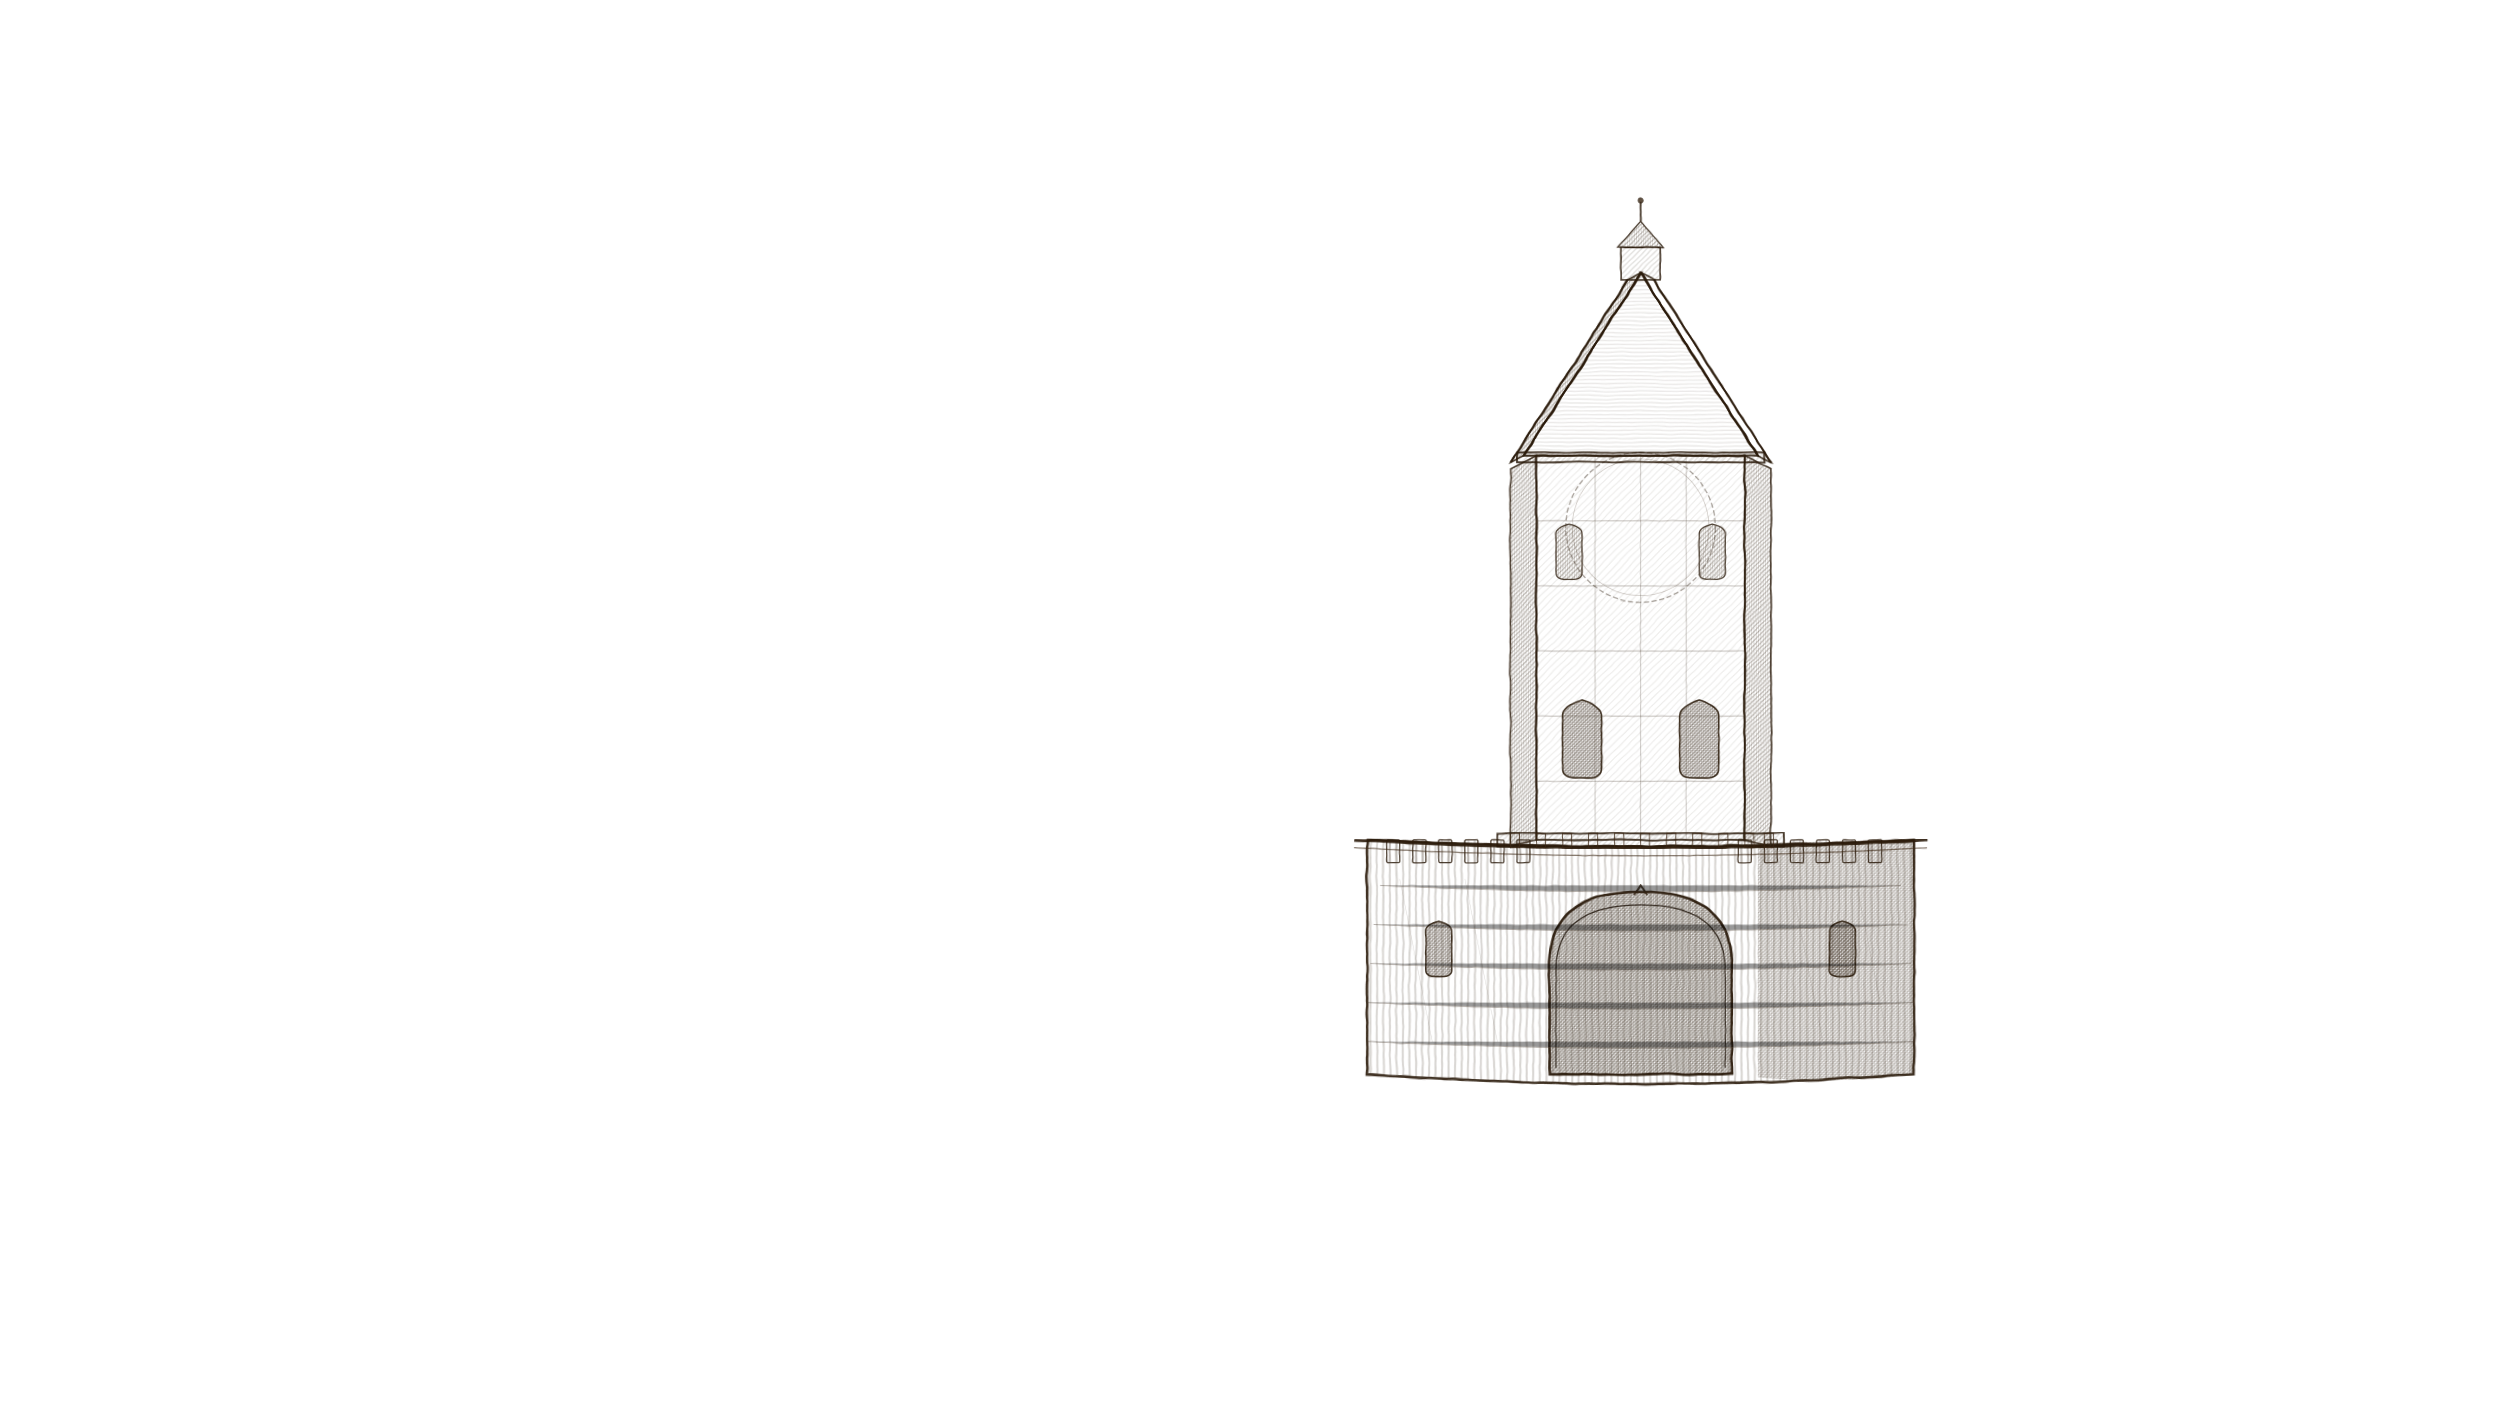
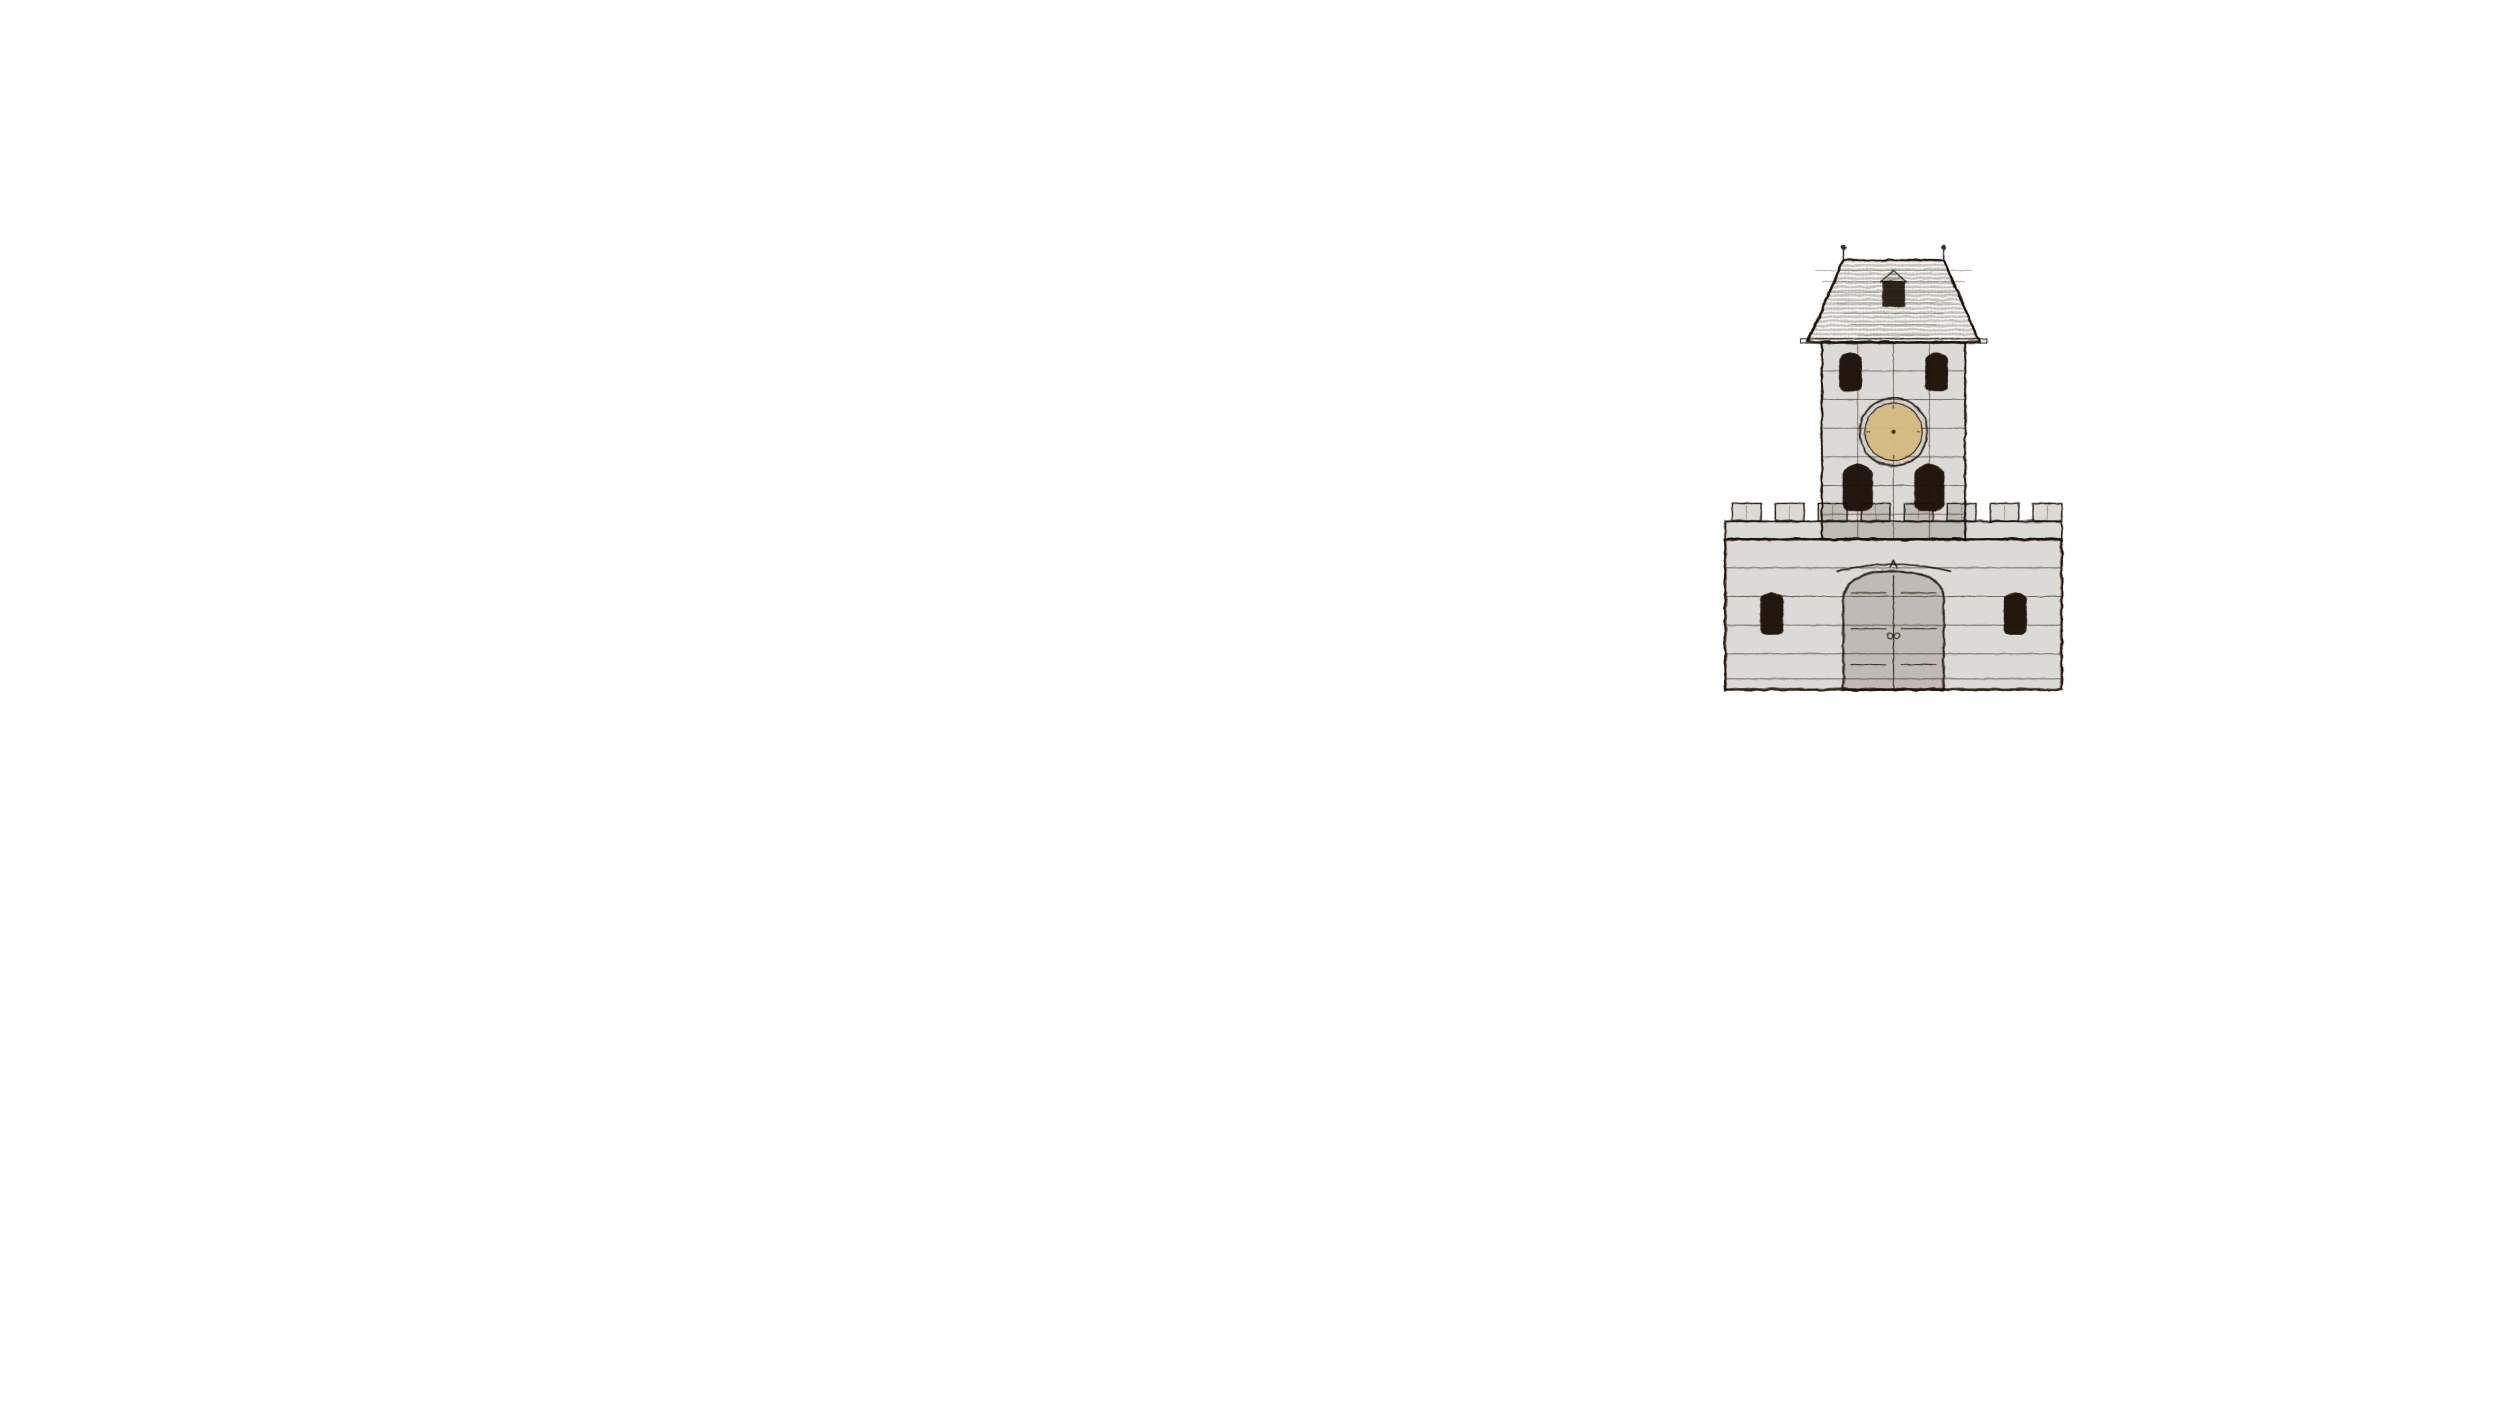
<svg xmlns="http://www.w3.org/2000/svg" viewBox="0 0 3840 2160" width="3840" height="2160">
  <defs>
-     <pattern id="hatchCylinder" patternUnits="userSpaceOnUse" width="10" height="10">
-       <line x1="5" y1="0" x2="5" y2="10" stroke="#4a3d30" stroke-width="1.2" opacity="0.6" />
+     <pattern id="hatchStone" patternUnits="userSpaceOnUse" width="7" height="7">
+       <line x1="3.5" y1="0" x2="3.5" y2="7" stroke="#3a2a1a" stroke-width="1.6" opacity="0.8" />
    </pattern>
-     <pattern id="hatchDeepShadow" patternUnits="userSpaceOnUse" width="4" height="4" patternTransform="rotate(45)">
-       <line x1="0" y1="0" x2="0" y2="4" stroke="#2a1a0a" stroke-width="1.5" opacity="0.85" />
-       <line x1="0" y1="0" x2="4" y2="4" stroke="#2a1a0a" stroke-width="1" opacity="0.6" />
+     <pattern id="hatchMedium" patternUnits="userSpaceOnUse" width="7" height="7" patternTransform="rotate(30)">
+       <line x1="0" y1="0" x2="0" y2="7" stroke="#3a2a1a" stroke-width="1.5" opacity="0.75" />
+       <line x1="0" y1="0" x2="7" y2="7" stroke="#3a2a1a" stroke-width="1" opacity="0.5" />
    </pattern>
-     <pattern id="hatchLight" patternUnits="userSpaceOnUse" width="8" height="8" patternTransform="rotate(45)">
-       <line x1="0" y1="0" x2="0" y2="8" stroke="#5a4d40" stroke-width="1" opacity="0.4" />
+     <pattern id="hatchRoof" patternUnits="userSpaceOnUse" width="10" height="12">
+       <line x1="0" y1="6" x2="10" y2="6" stroke="#2a1a0a" stroke-width="2" opacity="0.8" />
+       <line x1="0" y1="0" x2="10" y2="0" stroke="#2a1a0a" stroke-width="1.2" opacity="0.6" />
+       <line x1="5" y1="0" x2="5" y2="6" stroke="#2a1a0a" stroke-width="0.8" opacity="0.4" />
    </pattern>
-     <pattern id="hatchMedium" patternUnits="userSpaceOnUse" width="6" height="6" patternTransform="rotate(45)">
-       <line x1="0" y1="0" x2="0" y2="6" stroke="#4a3d30" stroke-width="1.2" opacity="0.6" />
+     <pattern id="hatchLedge" patternUnits="userSpaceOnUse" width="6" height="6" patternTransform="rotate(45)">
+       <line x1="0" y1="0" x2="0" y2="6" stroke="#3a2a1a" stroke-width="1.2" opacity="0.7" />
    </pattern>
-     <pattern id="hatchDense" patternUnits="userSpaceOnUse" width="5" height="5" patternTransform="rotate(45)">
-       <line x1="0" y1="0" x2="0" y2="5" stroke="#3a2a1a" stroke-width="1.5" opacity="0.7" />
-       <line x1="0" y1="0" x2="5" y2="5" stroke="#3a2a1a" stroke-width="1" opacity="0.4" />
+     <pattern id="hatchWood" patternUnits="userSpaceOnUse" width="8" height="8">
+       <line x1="0" y1="4" x2="8" y2="4" stroke="#2a1a0a" stroke-width="1.5" opacity="0.7" />
+       <line x1="4" y1="0" x2="4" y2="8" stroke="#2a1a0a" stroke-width="1" opacity="0.5" />
    </pattern>
-     <pattern id="hatchHorizontal" patternUnits="userSpaceOnUse" width="6" height="6">
-       <line x1="0" y1="0" x2="6" y2="0" stroke="#4a3d30" stroke-width="1" opacity="0.5" />
-     </pattern>
-     <filter id="sketchyBold" x="-10%" y="-10%" width="120%" height="120%">
-       <feTurbulence type="fractalNoise" baseFrequency="0.02 0.03" numOctaves="3" seed="31" result="turb" />
-       <feDisplacementMap in="SourceGraphic" in2="turb" scale="4" xChannelSelector="R" yChannelSelector="G" />
+     <filter id="sketchyHeavy" x="-15%" y="-15%" width="130%" height="130%">
+       <feTurbulence type="fractalNoise" baseFrequency="0.03 0.04" numOctaves="4" seed="42" result="turb" />
+       <feDisplacementMap in="SourceGraphic" in2="turb" scale="8" xChannelSelector="R" yChannelSelector="G" />
    </filter>
-     <filter id="sketchyFine" x="-5%" y="-5%" width="110%" height="110%">
-       <feTurbulence type="fractalNoise" baseFrequency="0.05 0.07" numOctaves="2" seed="23" result="turb" />
-       <feDisplacementMap in="SourceGraphic" in2="turb" scale="2" xChannelSelector="R" yChannelSelector="G" />
-     </filter>
-     <filter id="softHatch" x="-5%" y="-5%" width="110%" height="110%">
-       <feGaussianBlur stdDeviation="0.3" />
+     <filter id="sketchyMedium" x="-10%" y="-10%" width="120%" height="120%">
+       <feTurbulence type="fractalNoise" baseFrequency="0.05 0.07" numOctaves="3" seed="58" result="turb" />
+       <feDisplacementMap in="SourceGraphic" in2="turb" scale="5" xChannelSelector="R" yChannelSelector="G" />
    </filter>
  </defs>
-   <g id="base-cylindrique">
-     <path d="M 2100,1290               Q 2520,1310 2940,1290               L 2940,1650               Q 2520,1680 2100,1650 Z" fill="url(#hatchCylinder)" stroke="#2a1a0a" stroke-width="4" filter="url(#sketchyBold)" opacity="0.9" />
-     <path d="M 2700,1295               L 2940,1290               L 2940,1650               Q 2820,1665 2700,1655 Z" fill="url(#hatchDeepShadow)" opacity="0.6" filter="url(#sketchyFine)" />
-     <path d="M 2380,1650               L 2380,1480               Q 2380,1370 2520,1370               Q 2660,1370 2660,1480               L 2660,1650 Z" fill="url(#hatchDeepShadow)" stroke="#2a1a0a" stroke-width="4" filter="url(#sketchyBold)" opacity="0.95" />
-     <path d="M 2390,1640               L 2390,1490               Q 2390,1390 2520,1390               Q 2650,1390 2650,1490               L 2650,1640" fill="none" stroke="#1a0f05" stroke-width="2" filter="url(#sketchyFine)" opacity="0.8" />
-     <path d="M 2510,1375 L 2520,1360 L 2530,1375" fill="none" stroke="#2a1a0a" stroke-width="3" filter="url(#sketchyFine)" opacity="0.8" />
-     <g fill="url(#hatchCylinder)" stroke="#2a1a0a" stroke-width="2" filter="url(#sketchyFine)" opacity="0.85">
-       <rect x="2130" y="1290" width="20" height="35" rx="2" />
-       <rect x="2170" y="1290" width="20" height="35" rx="2" />
-       <rect x="2210" y="1290" width="20" height="35" rx="2" />
-       <rect x="2250" y="1290" width="20" height="35" rx="2" />
-       <rect x="2290" y="1290" width="20" height="35" rx="2" />
-       <rect x="2330" y="1290" width="20" height="35" rx="2" />
-       <rect x="2670" y="1290" width="20" height="35" rx="2" />
-       <rect x="2710" y="1290" width="20" height="35" rx="2" />
-       <rect x="2750" y="1290" width="20" height="35" rx="2" />
-       <rect x="2790" y="1290" width="20" height="35" rx="2" />
-       <rect x="2830" y="1290" width="20" height="35" rx="2" />
-       <rect x="2870" y="1290" width="20" height="35" rx="2" />
+   <g id="tour-horloge" transform="translate(1522.5,140.75) scale(0.55)">
+     <g id="base-rectangulaire">
+       <rect x="2050" y="1250" width="940" height="420" fill="url(#hatchStone)" stroke="#1a0f05" stroke-width="7" filter="url(#sketchyHeavy)" opacity="0.95" />
+       <g stroke="#2a1a0a" stroke-width="2.5" opacity="0.7" filter="url(#sketchyMedium)">
+         <line x1="2050" y1="1330" x2="2990" y2="1330" />
+         <line x1="2050" y1="1410" x2="2990" y2="1410" />
+         <line x1="2050" y1="1490" x2="2990" y2="1490" />
+         <line x1="2050" y1="1570" x2="2990" y2="1570" />
+         <line x1="2050" y1="1640" x2="2990" y2="1640" />
+       </g>
+       <path d="M 2380,1670 L 2380,1420 Q 2380,1340 2520,1340 Q 2660,1340 2660,1420 L 2660,1670 Z" fill="url(#hatchWood)" stroke="#1a0f05" stroke-width="6" filter="url(#sketchyHeavy)" opacity="0.9" />
+       <path d="M 2360,1340 Q 2520,1300 2680,1340" fill="none" stroke="#1a0f05" stroke-width="5" filter="url(#sketchyMedium)" opacity="0.85" />
+       <path d="M 2510,1330 L 2520,1310 L 2530,1330" fill="none" stroke="#1a0f05" stroke-width="4" filter="url(#sketchyMedium)" opacity="0.9" />
+       <g stroke="#1a0f05" stroke-width="3" filter="url(#sketchyMedium)" opacity="0.85">
+         <line x1="2520" y1="1350" x2="2520" y2="1670" />
+         <line x1="2400" y1="1400" x2="2500" y2="1400" />
+         <line x1="2400" y1="1500" x2="2500" y2="1500" />
+         <line x1="2400" y1="1600" x2="2500" y2="1600" />
+         <line x1="2540" y1="1400" x2="2640" y2="1400" />
+         <line x1="2540" y1="1500" x2="2640" y2="1500" />
+         <line x1="2540" y1="1600" x2="2640" y2="1600" />
+       </g>
+       <circle cx="2510" cy="1520" r="8" fill="none" stroke="#1a0f05" stroke-width="3" filter="url(#sketchyMedium)" opacity="0.9" />
+       <circle cx="2530" cy="1520" r="8" fill="none" stroke="#1a0f05" stroke-width="3" filter="url(#sketchyMedium)" opacity="0.9" />
+       <g fill="#1a0f05" stroke="#1a0f05" stroke-width="4" filter="url(#sketchyMedium)" opacity="0.95">
+         <path d="M 2150,1420 L 2150,1500 Q 2150,1515 2170,1515 L 2190,1515 Q 2210,1515 2210,1500 L 2210,1420 Q 2210,1405 2180,1400 Q 2150,1405 2150,1420 Z" />
+         <path d="M 2830,1420 L 2830,1500 Q 2830,1515 2850,1515 L 2870,1515 Q 2890,1515 2890,1500 L 2890,1420 Q 2890,1405 2860,1400 Q 2830,1405 2830,1420 Z" />
+       </g>
+       <rect x="2050" y="1200" width="940" height="50" fill="url(#hatchStone)" stroke="#1a0f05" stroke-width="5" filter="url(#sketchyHeavy)" opacity="0.95" />
+       <g fill="url(#hatchStone)" stroke="#1a0f05" stroke-width="4" filter="url(#sketchyMedium)" opacity="0.95">
+         <rect x="2070" y="1150" width="80" height="50" />
+         <rect x="2190" y="1150" width="80" height="50" />
+         <rect x="2310" y="1150" width="80" height="50" />
+         <rect x="2430" y="1150" width="80" height="50" />
+         <rect x="2550" y="1150" width="80" height="50" />
+         <rect x="2670" y="1150" width="80" height="50" />
+         <rect x="2790" y="1150" width="80" height="50" />
+         <rect x="2910" y="1150" width="80" height="50" />
+       </g>
+       <g stroke="#2a1a0a" stroke-width="1.5" opacity="0.6" filter="url(#sketchyMedium)">
+         <line x1="2110" y1="1155" x2="2110" y2="1195" />
+         <line x1="2230" y1="1155" x2="2230" y2="1195" />
+         <line x1="2350" y1="1155" x2="2350" y2="1195" />
+         <line x1="2470" y1="1155" x2="2470" y2="1195" />
+         <line x1="2590" y1="1155" x2="2590" y2="1195" />
+         <line x1="2710" y1="1155" x2="2710" y2="1195" />
+         <line x1="2830" y1="1155" x2="2830" y2="1195" />
+         <line x1="2950" y1="1155" x2="2950" y2="1195" />
+       </g>
    </g>
-     <path d="M 2080,1290 Q 2520,1315 2960,1290" fill="none" stroke="#2a1a0a" stroke-width="5" filter="url(#sketchyBold)" opacity="0.9" />
-     <path d="M 2080,1302 Q 2520,1327 2960,1302" fill="none" stroke="#3a2512" stroke-width="2" filter="url(#sketchyFine)" opacity="0.6" />
-     <g fill="url(#hatchDeepShadow)" stroke="#2a1a0a" stroke-width="2.5" filter="url(#sketchyFine)" opacity="0.9">
-       <path d="M 2190,1430 L 2190,1490 Q 2190,1500 2205,1500 L 2215,1500 Q 2230,1500 2230,1490 L 2230,1430 Q 2230,1420 2210,1415 Q 2190,1420 2190,1430 Z" />
-       <path d="M 2810,1430 L 2810,1490 Q 2810,1500 2825,1500 L 2835,1500 Q 2850,1500 2850,1490 L 2850,1430 Q 2850,1420 2830,1415 Q 2810,1420 2810,1430 Z" />
+     <g id="corps-carre">
+       <rect x="2320" y="700" width="400" height="550" fill="url(#hatchStone)" stroke="#1a0f05" stroke-width="6" filter="url(#sketchyHeavy)" opacity="0.95" />
+       <g stroke="#2a1a0a" stroke-width="2.5" opacity="0.65" filter="url(#sketchyMedium)">
+         <line x1="2320" y1="780" x2="2720" y2="780" />
+         <line x1="2320" y1="860" x2="2720" y2="860" />
+         <line x1="2320" y1="940" x2="2720" y2="940" />
+         <line x1="2320" y1="1020" x2="2720" y2="1020" />
+         <line x1="2320" y1="1100" x2="2720" y2="1100" />
+         <line x1="2320" y1="1180" x2="2720" y2="1180" />
+       </g>
+       <g stroke="#2a1a0a" stroke-width="2.5" opacity="0.6" filter="url(#sketchyMedium)">
+         <line x1="2420" y1="700" x2="2420" y2="1250" />
+         <line x1="2520" y1="700" x2="2520" y2="1250" />
+         <line x1="2620" y1="700" x2="2620" y2="1250" />
+       </g>
+       <circle cx="2520" cy="950" r="95" fill="url(#hatchLedge)" stroke="#1a0f05" stroke-width="5" filter="url(#sketchyHeavy)" opacity="0.9" />
+       <circle cx="2520" cy="950" r="80" fill="#d4ba82" stroke="#1a0f05" stroke-width="3" filter="url(#sketchyMedium)" opacity="0.95" />
+       <g stroke="#1a0f05" stroke-width="3" opacity="0.7" filter="url(#sketchyMedium)">
+         <line x1="2520" y1="875" x2="2520" y2="885" />
+         <line x1="2595" y1="950" x2="2585" y2="950" />
+         <line x1="2520" y1="1025" x2="2520" y2="1015" />
+         <line x1="2445" y1="950" x2="2455" y2="950" />
+       </g>
+       <circle cx="2520" cy="950" r="6" fill="#1a0f05" opacity="0.8" />
+       <g fill="#1a0f05" stroke="#1a0f05" stroke-width="3.5" filter="url(#sketchyMedium)" opacity="0.95">
+         <path d="M 2370,750 L 2370,820 Q 2370,835 2390,835 L 2410,835 Q 2430,835 2430,820 L 2430,750 Q 2430,735 2400,730 Q 2370,735 2370,750 Z" />
+         <path d="M 2610,750 L 2610,820 Q 2610,835 2630,835 L 2650,835 Q 2670,835 2670,820 L 2670,750 Q 2670,735 2640,730 Q 2610,735 2610,750 Z" />
+       </g>
+       <g fill="#1a0f05" stroke="#1a0f05" stroke-width="4" filter="url(#sketchyMedium)" opacity="0.95">
+         <path d="M 2380,1070 L 2380,1150 Q 2380,1170 2410,1170 L 2430,1170 Q 2460,1170 2460,1150 L 2460,1070 Q 2460,1050 2420,1040 Q 2380,1050 2380,1070 Z" />
+         <path d="M 2580,1070 L 2580,1150 Q 2580,1170 2610,1170 L 2630,1170 Q 2660,1170 2660,1150 L 2660,1070 Q 2660,1050 2620,1040 Q 2580,1050 2580,1070 Z" />
+       </g>
    </g>
-     <g stroke="#4a3d30" stroke-width="1.5" opacity="0.4" filter="url(#sketchyFine)">
-       <path d="M 2120,1360 Q 2520,1380 2920,1360" />
-       <path d="M 2110,1420 Q 2520,1440 2930,1420" />
-       <path d="M 2105,1480 Q 2520,1500 2935,1480" />
-       <path d="M 2100,1540 Q 2520,1560 2940,1540" />
-       <path d="M 2100,1600 Q 2520,1620 2940,1600" />
+     <g id="toit">
+       <polygon points="2280,700 2380,470 2660,470 2760,700" fill="url(#hatchRoof)" stroke="#1a0f05" stroke-width="6" filter="url(#sketchyHeavy)" opacity="0.95" />
+       <g stroke="#2a1a0a" stroke-width="1.5" opacity="0.6" filter="url(#sketchyMedium)">
+         <line x1="2300" y1="500" x2="2740" y2="500" />
+         <line x1="2320" y1="530" x2="2720" y2="530" />
+         <line x1="2340" y1="560" x2="2700" y2="560" />
+         <line x1="2360" y1="590" x2="2680" y2="590" />
+         <line x1="2380" y1="620" x2="2660" y2="620" />
+         <line x1="2400" y1="650" x2="2640" y2="650" />
+         <line x1="2420" y1="680" x2="2620" y2="680" />
+       </g>
+       <g fill="none" stroke="#1a0f05" stroke-width="5" filter="url(#sketchyHeavy)" opacity="0.95">
+         <line x1="2280" y1="700" x2="2380" y2="470" />
+         <line x1="2760" y1="700" x2="2660" y2="470" />
+       </g>
+       <line x1="2380" y1="470" x2="2660" y2="470" stroke="#1a0f05" stroke-width="6" filter="url(#sketchyHeavy)" opacity="0.95" />
+       <g filter="url(#sketchyMedium)">
+         <rect x="2490" y="530" width="60" height="70" fill="#1a0f05" stroke="#1a0f05" stroke-width="3" opacity="0.9" />
+         <polygon points="2485,530 2520,500 2555,530" fill="url(#hatchRoof)" stroke="#1a0f05" stroke-width="3" opacity="0.95" />
+       </g>
+       <g stroke="#1a0f05" stroke-width="4" filter="url(#sketchyMedium)" opacity="0.9">
+         <line x1="2380" y1="470" x2="2380" y2="440" />
+         <circle cx="2380" cy="435" r="5" fill="#2a1a0a" />
+         <line x1="2660" y1="470" x2="2660" y2="440" />
+         <circle cx="2660" cy="435" r="5" fill="#2a1a0a" />
+       </g>
+       <rect x="2260" y="690" width="520" height="12" fill="url(#hatchLedge)" stroke="#1a0f05" stroke-width="3" filter="url(#sketchyMedium)" opacity="0.9" />
    </g>
  </g>
-   <g id="corps-carre">
-     <polygon points="2360,700 2360,1290 2680,1290 2680,700" fill="url(#hatchLight)" stroke="#2a1a0a" stroke-width="3" filter="url(#sketchyBold)" opacity="0.85" />
-     <polygon points="2320,720 2360,700 2360,1290 2320,1300" fill="url(#hatchDense)" stroke="#2a1a0a" stroke-width="2.5" filter="url(#sketchyBold)" opacity="0.85" />
-     <polygon points="2680,700 2720,720 2720,1300 2680,1290" fill="url(#hatchDense)" stroke="#2a1a0a" stroke-width="2.5" filter="url(#sketchyBold)" opacity="0.85" />
-     <polygon points="2300,1280 2740,1280 2740,1300 2300,1300" fill="url(#hatchMedium)" stroke="#2a1a0a" stroke-width="3" filter="url(#sketchyBold)" opacity="0.85" />
-     <g fill="url(#hatchLight)" stroke="#3a2512" stroke-width="1.5" filter="url(#sketchyFine)" opacity="0.8">
-       <rect x="2320" y="1280" width="14" height="22" />
-       <rect x="2360" y="1280" width="14" height="22" />
-       <rect x="2400" y="1280" width="14" height="22" />
-       <rect x="2440" y="1280" width="14" height="22" />
-       <rect x="2480" y="1280" width="14" height="22" />
-       <rect x="2520" y="1280" width="14" height="22" />
-       <rect x="2560" y="1280" width="14" height="22" />
-       <rect x="2600" y="1280" width="14" height="22" />
-       <rect x="2640" y="1280" width="14" height="22" />
-       <rect x="2680" y="1280" width="14" height="22" />
-       <rect x="2710" y="1280" width="14" height="22" />
-     </g>
-     <circle cx="2520" cy="810" r="115" fill="none" stroke="#2a1a0a" stroke-width="2" stroke-dasharray="8,4" filter="url(#sketchyFine)" opacity="0.4" />
-     <circle cx="2520" cy="810" r="105" fill="none" stroke="#3a2512" stroke-width="1" filter="url(#sketchyFine)" opacity="0.3" />
-     <g fill="url(#hatchDeepShadow)" stroke="#2a1a0a" stroke-width="2.5" filter="url(#sketchyFine)" opacity="0.9">
-       <path d="M 2400,1100 L 2400,1180 Q 2400,1195 2420,1195 L 2440,1195 Q 2460,1195 2460,1180 L 2460,1100 Q 2460,1085 2430,1075 Q 2400,1085 2400,1100 Z" />
-       <path d="M 2580,1100 L 2580,1180 Q 2580,1195 2600,1195 L 2620,1195 Q 2640,1195 2640,1180 L 2640,1100 Q 2640,1085 2610,1075 Q 2580,1085 2580,1100 Z" />
-     </g>
-     <g fill="url(#hatchDense)" stroke="#2a1a0a" stroke-width="2" filter="url(#sketchyFine)" opacity="0.85">
-       <path d="M 2390,820 L 2390,880 Q 2390,890 2405,890 L 2415,890 Q 2430,890 2430,880 L 2430,820 Q 2430,810 2410,805 Q 2390,810 2390,820 Z" />
-       <path d="M 2610,820 L 2610,880 Q 2610,890 2625,890 L 2635,890 Q 2650,890 2650,880 L 2650,820 Q 2650,810 2630,805 Q 2610,810 2610,820 Z" />
-     </g>
-     <g stroke="#4a3d30" stroke-width="1.5" opacity="0.35" filter="url(#sketchyFine)">
-       <path d="M 2360,800 L 2680,800" />
-       <path d="M 2360,900 L 2680,900" />
-       <path d="M 2360,1000 L 2680,1000" />
-       <path d="M 2360,1100 L 2680,1100" />
-       <path d="M 2360,1200 L 2680,1200" />
-     </g>
-     <g stroke="#4a3d30" stroke-width="1.5" opacity="0.3" filter="url(#sketchyFine)">
-       <path d="M 2450,700 L 2450,1290" />
-       <path d="M 2520,700 L 2520,1290" />
-       <path d="M 2590,700 L 2590,1290" />
-     </g>
-   </g>
-   <g id="toit-poivriere">
-     <polygon points="2340,700 2520,420 2700,700" fill="url(#hatchHorizontal)" stroke="#2a1a0a" stroke-width="3" filter="url(#sketchyBold)" opacity="0.9" />
-     <polygon points="2320,710 2340,700 2520,420 2500,430" fill="url(#hatchDense)" stroke="#2a1a0a" stroke-width="2.5" filter="url(#sketchyBold)" opacity="0.9" />
-     <polygon points="2700,700 2720,710 2540,430 2520,420" fill="url(#hatchVeryDense)" stroke="#2a1a0a" stroke-width="2.5" filter="url(#sketchyBold)" opacity="0.9" />
-     <g fill="none" stroke="#2a1a0a" stroke-width="3" filter="url(#sketchyBold)" opacity="0.85">
-       <path d="M 2340,700 L 2520,420" />
-       <path d="M 2700,700 L 2520,420" />
-       <path d="M 2320,710 L 2500,430" />
-       <path d="M 2720,710 L 2540,430" />
-     </g>
-     <g filter="url(#sketchyFine)">
-       <polygon points="2490,430 2550,430 2550,380 2490,380" fill="url(#hatchMedium)" stroke="#2a1a0a" stroke-width="2.5" opacity="0.85" />
-       <polygon points="2485,380 2520,340 2555,380" fill="url(#hatchDense)" stroke="#2a1a0a" stroke-width="2" opacity="0.85" />
-       <line x1="2520" y1="340" x2="2520" y2="310" stroke="#2a1a0a" stroke-width="3" opacity="0.8" />
-       <circle cx="2520" cy="308" r="4" fill="#3a2512" stroke="#2a1a0a" stroke-width="1.5" opacity="0.8" />
-     </g>
-     <polygon points="2330,695 2710,695 2710,710 2330,710" fill="url(#hatchMedium)" stroke="#2a1a0a" stroke-width="3" filter="url(#sketchyBold)" opacity="0.85" />
-   </g>
-   <g stroke="#5a4d40" stroke-width="0.8" opacity="0.25" filter="url(#sketchyFine)">
-     <line x1="2100" y1="1300" x2="2100" y2="1650" />
-     <line x1="2940" y1="1300" x2="2940" y2="1650" />
-     <line x1="2320" y1="720" x2="2320" y2="1300" />
-     <line x1="2720" y1="720" x2="2720" y2="1300" />
-   </g>
-   <g stroke="#4a3d30" stroke-width="0.8" opacity="0.2" filter="url(#sketchyFine)">
-     <line x1="2150" y1="1350" x2="2200" y2="1600" />
-     <line x1="2250" y1="1350" x2="2300" y2="1600" />
-     <line x1="2750" y1="1350" x2="2800" y2="1600" />
-     <line x1="2850" y1="1350" x2="2900" y2="1600" />
-   </g>
</svg>
